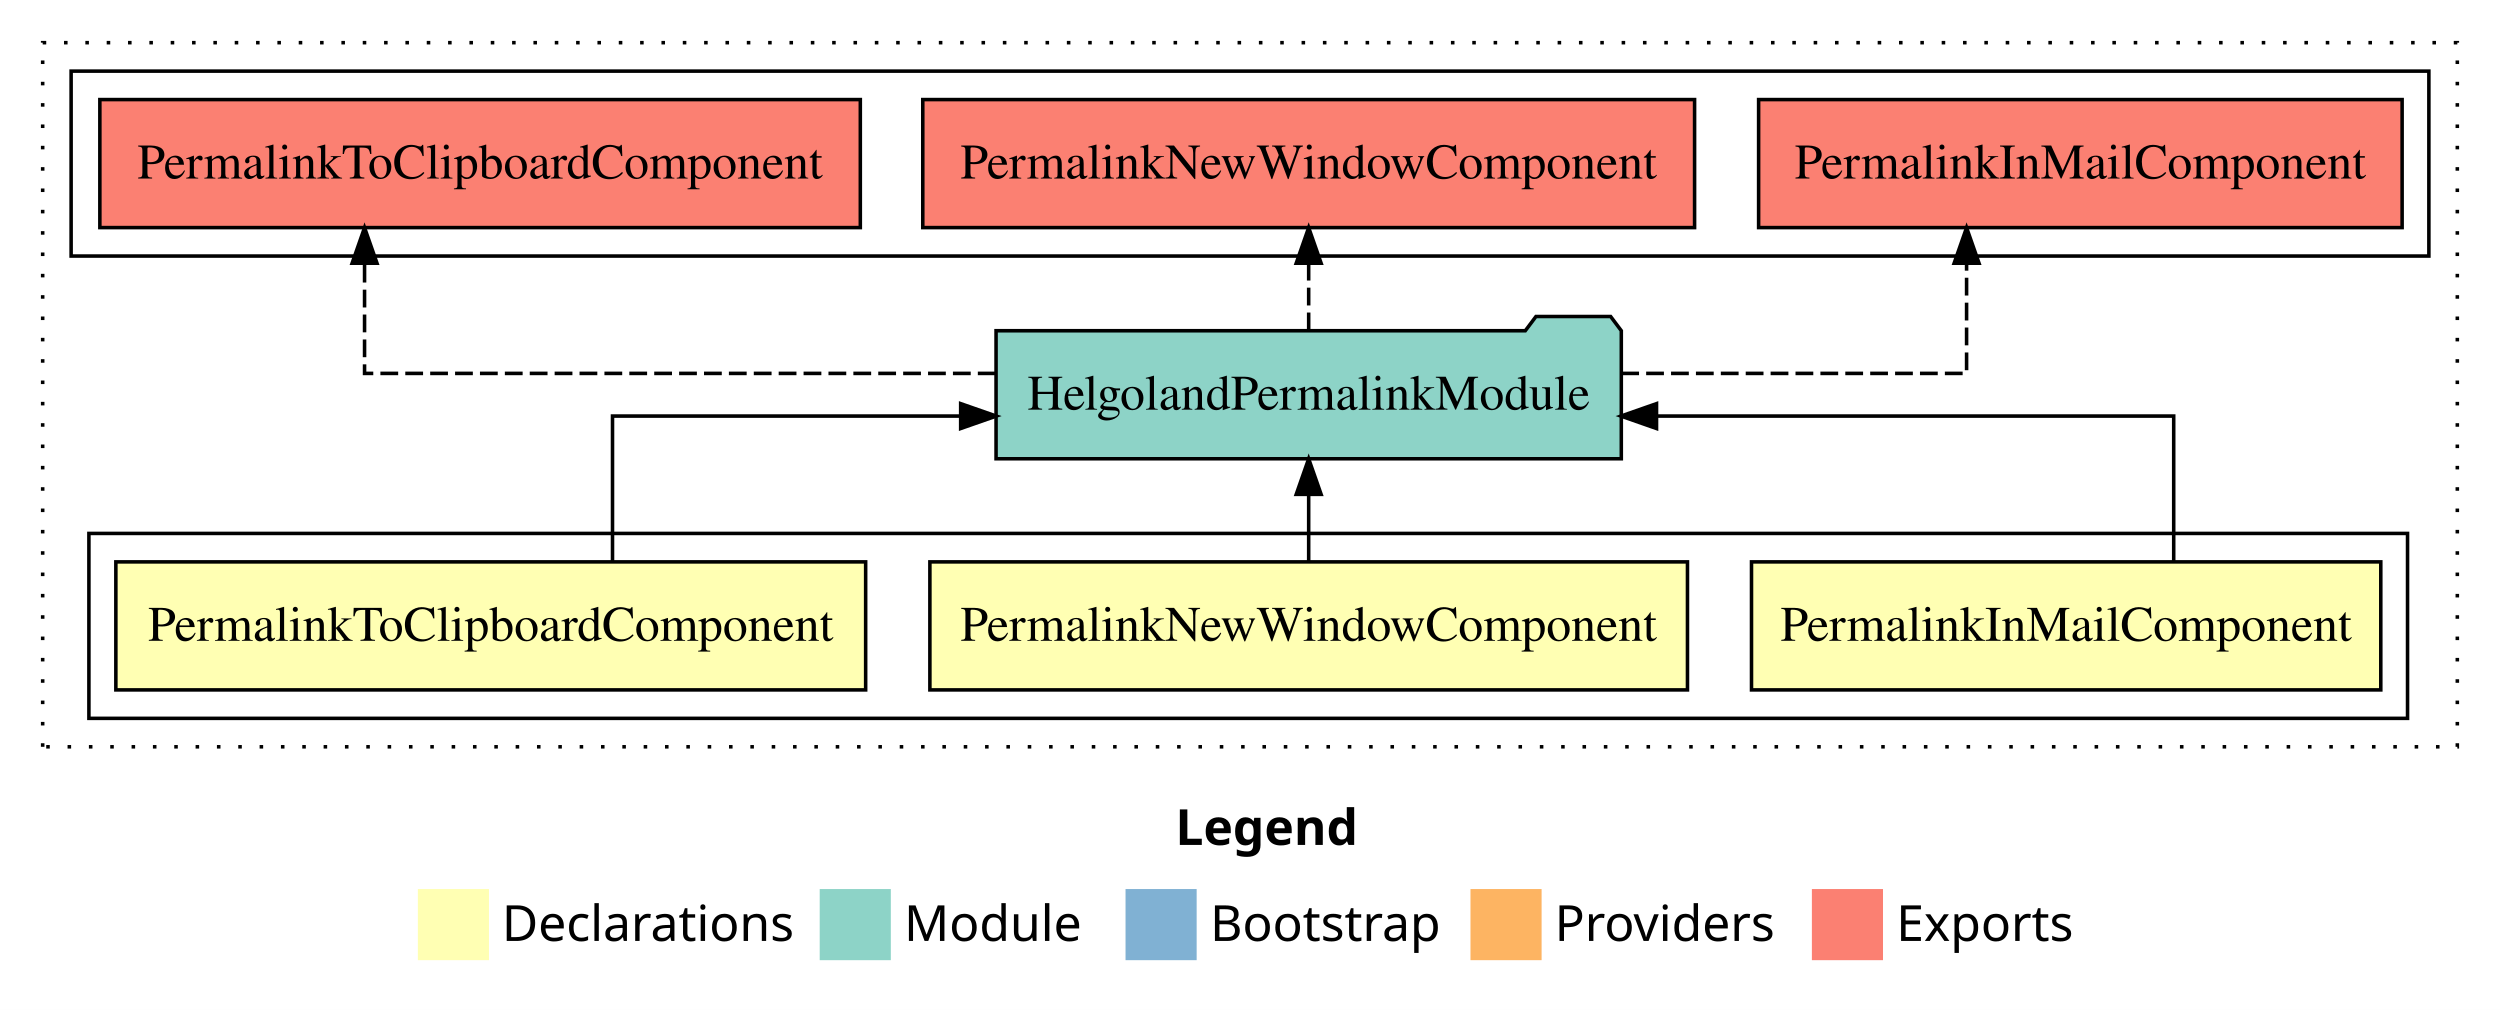
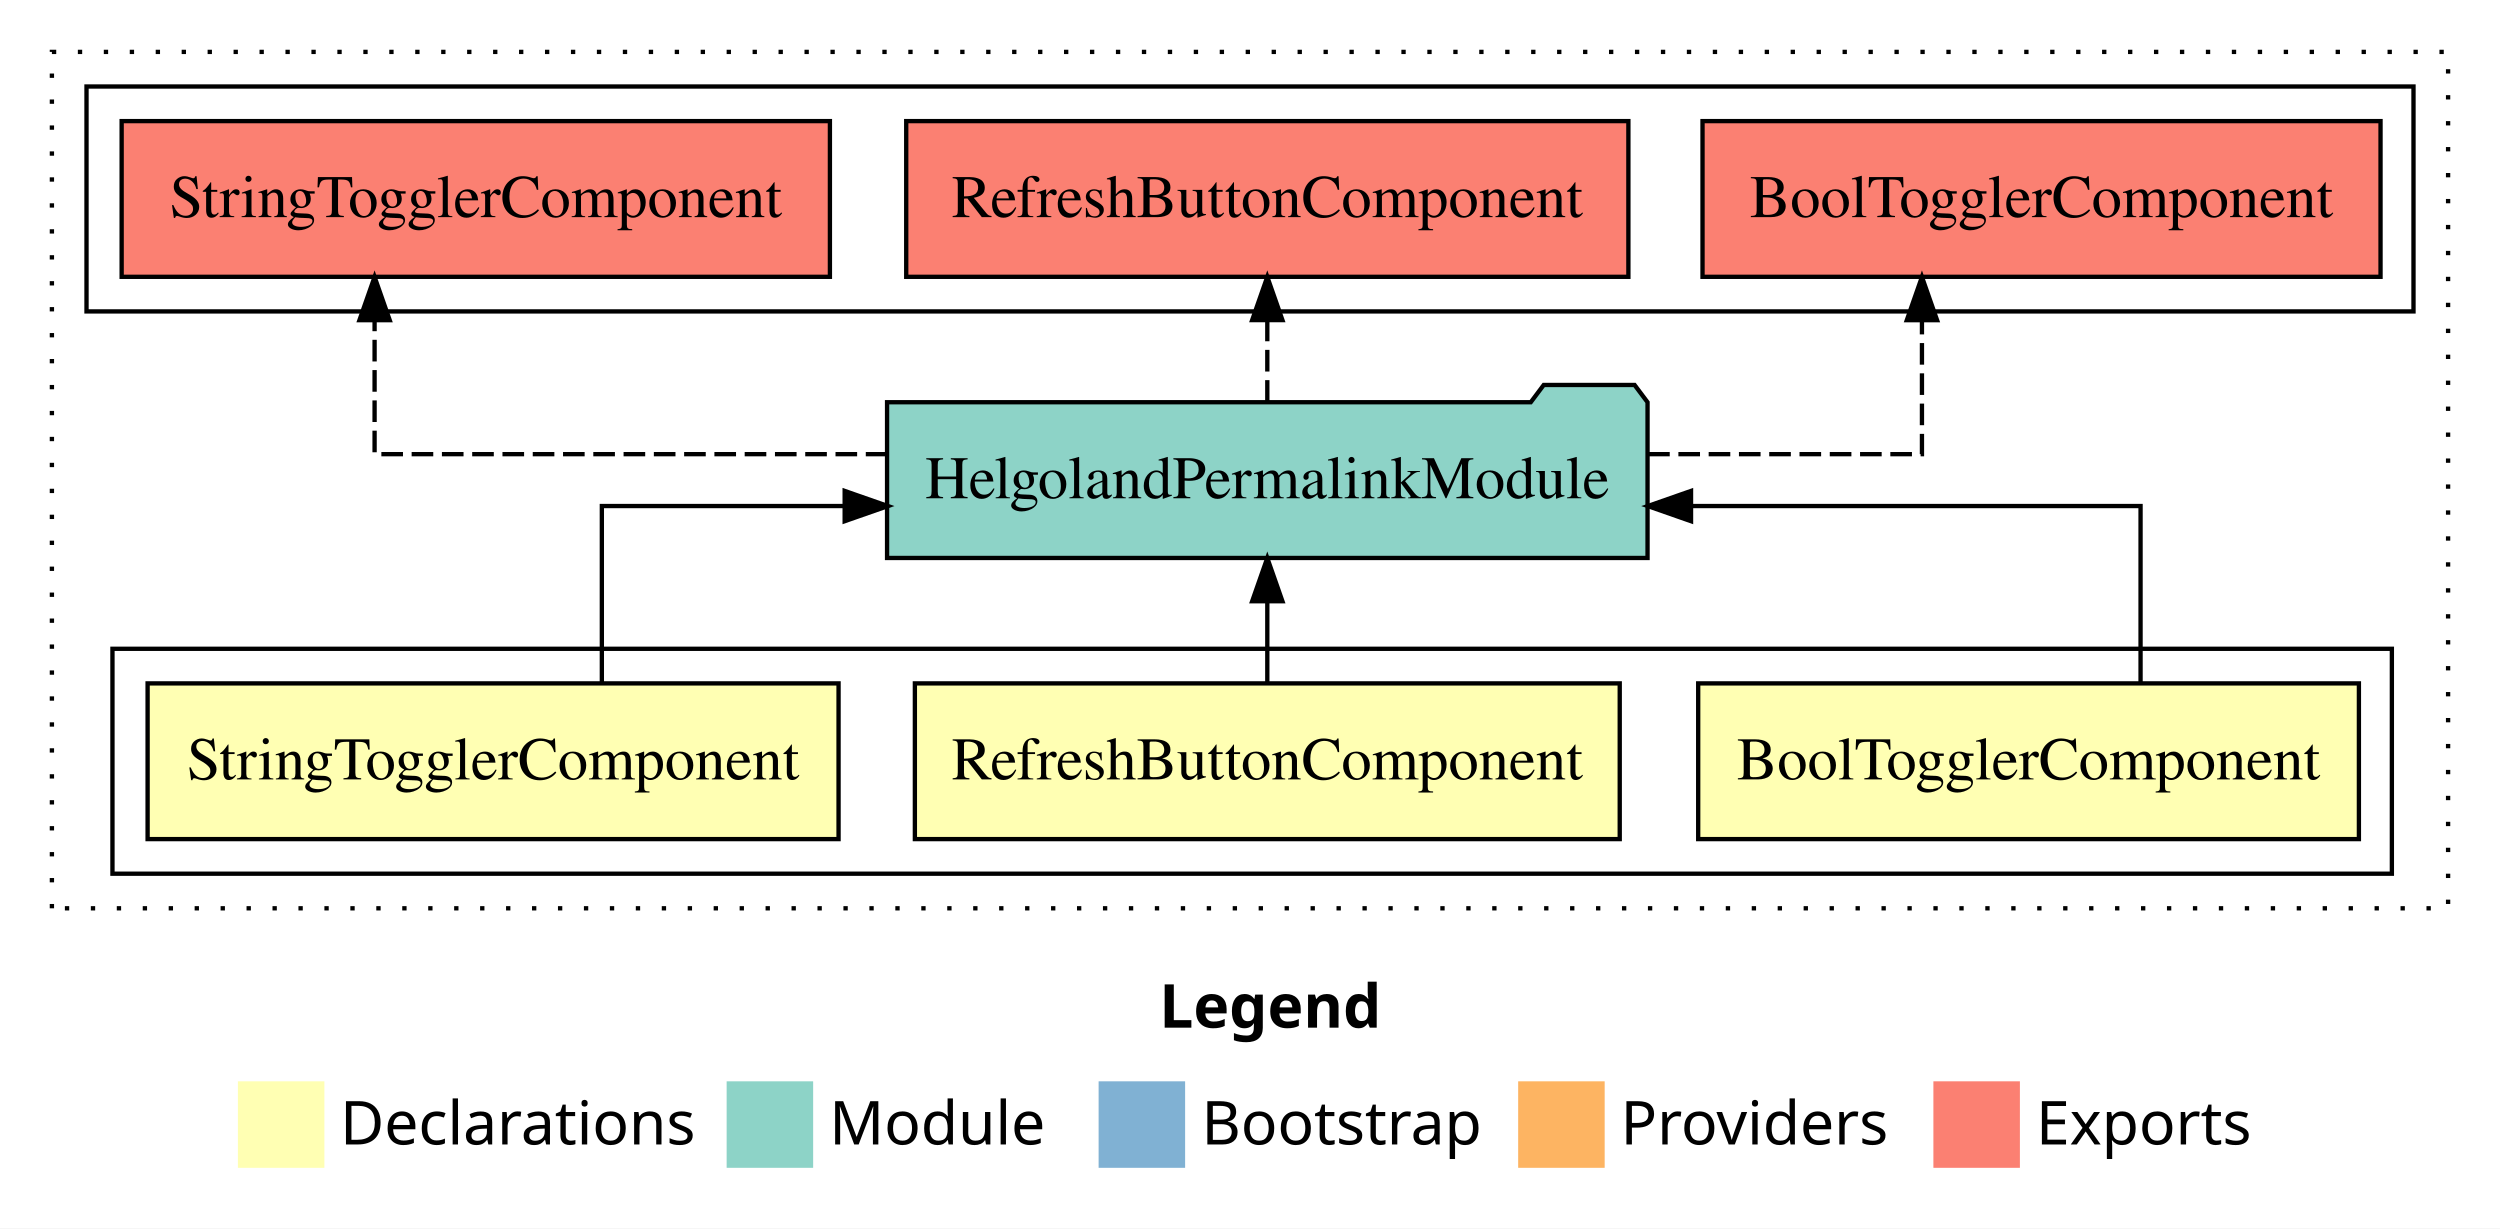
- <svg xmlns="http://www.w3.org/2000/svg" width="703pt" height="284pt" viewBox="0.00 0.00 703.00 284.00">
+ <svg xmlns="http://www.w3.org/2000/svg" width="578pt" height="284pt" viewBox="0.00 0.00 578.00 284.00">
  <g id="graph0" class="graph" transform="scale(1 1) rotate(0) translate(4 280)">
-     <polygon fill="#ffffff" stroke="transparent" points="-4,4 -4,-280 699,-280 699,4 -4,4" />
-     <text text-anchor="start" x="326.509" y="-42.4" font-family="sans-serif" font-weight="bold" font-size="14.00" fill="#000000">Legend</text>
-     <polygon fill="#ffffb3" stroke="transparent" points="113.5,-10 113.5,-30 133.5,-30 133.5,-10 113.5,-10" />
-     <text text-anchor="start" x="137.129" y="-15.4" font-family="sans-serif" font-size="14.00" fill="#000000">  Declarations</text>
-     <polygon fill="#8dd3c7" stroke="transparent" points="226.5,-10 226.5,-30 246.5,-30 246.5,-10 226.5,-10" />
-     <text text-anchor="start" x="250.225" y="-15.4" font-family="sans-serif" font-size="14.00" fill="#000000">  Module</text>
-     <polygon fill="#80b1d3" stroke="transparent" points="312.5,-10 312.5,-30 332.5,-30 332.5,-10 312.5,-10" />
-     <text text-anchor="start" x="336.281" y="-15.4" font-family="sans-serif" font-size="14.00" fill="#000000">  Bootstrap</text>
-     <polygon fill="#fdb462" stroke="transparent" points="409.5,-10 409.5,-30 429.5,-30 429.5,-10 409.5,-10" />
-     <text text-anchor="start" x="433.173" y="-15.4" font-family="sans-serif" font-size="14.00" fill="#000000">  Providers</text>
-     <polygon fill="#fb8072" stroke="transparent" points="505.5,-10 505.5,-30 525.5,-30 525.5,-10 505.5,-10" />
-     <text text-anchor="start" x="529.226" y="-15.4" font-family="sans-serif" font-size="14.00" fill="#000000">  Exports</text>
+     <polygon fill="#ffffff" stroke="transparent" points="-4,4 -4,-280 574,-280 574,4 -4,4" />
+     <text text-anchor="start" x="264.009" y="-42.4" font-family="sans-serif" font-weight="bold" font-size="14.00" fill="#000000">Legend</text>
+     <polygon fill="#ffffb3" stroke="transparent" points="51,-10 51,-30 71,-30 71,-10 51,-10" />
+     <text text-anchor="start" x="74.629" y="-15.4" font-family="sans-serif" font-size="14.00" fill="#000000">  Declarations</text>
+     <polygon fill="#8dd3c7" stroke="transparent" points="164,-10 164,-30 184,-30 184,-10 164,-10" />
+     <text text-anchor="start" x="187.725" y="-15.4" font-family="sans-serif" font-size="14.00" fill="#000000">  Module</text>
+     <polygon fill="#80b1d3" stroke="transparent" points="250,-10 250,-30 270,-30 270,-10 250,-10" />
+     <text text-anchor="start" x="273.781" y="-15.4" font-family="sans-serif" font-size="14.00" fill="#000000">  Bootstrap</text>
+     <polygon fill="#fdb462" stroke="transparent" points="347,-10 347,-30 367,-30 367,-10 347,-10" />
+     <text text-anchor="start" x="370.673" y="-15.4" font-family="sans-serif" font-size="14.00" fill="#000000">  Providers</text>
+     <polygon fill="#fb8072" stroke="transparent" points="443,-10 443,-30 463,-30 463,-10 443,-10" />
+     <text text-anchor="start" x="466.726" y="-15.4" font-family="sans-serif" font-size="14.00" fill="#000000">  Exports</text>
    <g id="clust1" class="cluster">
-       <polygon fill="none" stroke="#000000" stroke-dasharray="1,5" points="8,-70 8,-268 687,-268 687,-70 8,-70" />
+       <polygon fill="none" stroke="#000000" stroke-dasharray="1,5" points="8,-70 8,-268 562,-268 562,-70 8,-70" />
    </g>
    <g id="clust2" class="cluster">
-       <polygon fill="none" stroke="#000000" points="21,-78 21,-130 673,-130 673,-78 21,-78" />
+       <polygon fill="none" stroke="#000000" points="22,-78 22,-130 549,-130 549,-78 22,-78" />
    </g>
    <g id="clust7" class="cluster">
-       <polygon fill="none" stroke="#000000" points="16,-208 16,-260 679,-260 679,-208 16,-208" />
+       <polygon fill="none" stroke="#000000" points="16,-208 16,-260 554,-260 554,-208 16,-208" />
    </g>
    <g id="node1" class="node">
-       <polygon fill="#ffffb3" stroke="#000000" points="665.478,-122 488.522,-122 488.522,-86 665.478,-86 665.478,-122" />
-       <text text-anchor="middle" x="577" y="-99.8" font-family="Times,serif" font-size="14.00" fill="#000000">PermalinkInMailComponent</text>
+       <polygon fill="#ffffb3" stroke="#000000" points="541.378,-122 388.622,-122 388.622,-86 541.378,-86 541.378,-122" />
+       <text text-anchor="middle" x="465" y="-99.8" font-family="Times,serif" font-size="14.00" fill="#000000">BoolTogglerComponent</text>
    </g>
    <g id="node4" class="node">
-       <polygon fill="#8dd3c7" stroke="#000000" points="451.911,-187 448.911,-191 427.911,-191 424.911,-187 276.089,-187 276.089,-151 451.911,-151 451.911,-187" />
-       <text text-anchor="middle" x="364" y="-164.8" font-family="Times,serif" font-size="14.00" fill="#000000">HelgolandPermalinkModule</text>
+       <polygon fill="#8dd3c7" stroke="#000000" points="376.911,-187 373.911,-191 352.911,-191 349.911,-187 201.089,-187 201.089,-151 376.911,-151 376.911,-187" />
+       <text text-anchor="middle" x="289" y="-164.8" font-family="Times,serif" font-size="14.00" fill="#000000">HelgolandPermalinkModule</text>
    </g>
    <g id="edge1" class="edge">
-       <path fill="none" stroke="#000000" d="M607.246,-122.022C607.246,-139.373 607.246,-163 607.246,-163 607.246,-163 461.817,-163 461.817,-163" />
-       <polygon fill="#000000" stroke="#000000" points="461.817,-159.5 451.817,-163 461.817,-166.5 461.817,-159.5" />
+       <path fill="none" stroke="#000000" d="M490.896,-122.022C490.896,-139.373 490.896,-163 490.896,-163 490.896,-163 386.967,-163 386.967,-163" />
+       <polygon fill="#000000" stroke="#000000" points="386.967,-159.5 376.967,-163 386.967,-166.5 386.967,-159.5" />
    </g>
    <g id="node2" class="node">
-       <polygon fill="#ffffb3" stroke="#000000" points="470.517,-122 257.483,-122 257.483,-86 470.517,-86 470.517,-122" />
-       <text text-anchor="middle" x="364" y="-99.8" font-family="Times,serif" font-size="14.00" fill="#000000">PermalinkNewWindowComponent</text>
+       <polygon fill="#ffffb3" stroke="#000000" points="370.482,-122 207.518,-122 207.518,-86 370.482,-86 370.482,-122" />
+       <text text-anchor="middle" x="289" y="-99.8" font-family="Times,serif" font-size="14.00" fill="#000000">RefreshButtonComponent</text>
    </g>
    <g id="edge2" class="edge">
-       <path fill="none" stroke="#000000" d="M364,-122.106C364,-122.106 364,-140.991 364,-140.991" />
-       <polygon fill="#000000" stroke="#000000" points="360.5,-140.991 364,-150.991 367.5,-140.991 360.5,-140.991" />
+       <path fill="none" stroke="#000000" d="M289,-122.106C289,-122.106 289,-140.991 289,-140.991" />
+       <polygon fill="#000000" stroke="#000000" points="285.5,-140.991 289,-150.991 292.5,-140.991 285.5,-140.991" />
    </g>
    <g id="node3" class="node">
-       <polygon fill="#ffffb3" stroke="#000000" points="239.423,-122 28.577,-122 28.577,-86 239.423,-86 239.423,-122" />
-       <text text-anchor="middle" x="134" y="-99.8" font-family="Times,serif" font-size="14.00" fill="#000000">PermalinkToClipboardComponent</text>
+       <polygon fill="#ffffb3" stroke="#000000" points="189.875,-122 30.125,-122 30.125,-86 189.875,-86 189.875,-122" />
+       <text text-anchor="middle" x="110" y="-99.8" font-family="Times,serif" font-size="14.00" fill="#000000">StringTogglerComponent</text>
    </g>
    <g id="edge3" class="edge">
-       <path fill="none" stroke="#000000" d="M168.237,-122.022C168.237,-139.373 168.237,-163 168.237,-163 168.237,-163 266.14,-163 266.14,-163" />
-       <polygon fill="#000000" stroke="#000000" points="266.14,-166.5 276.14,-163 266.139,-159.5 266.14,-166.5" />
+       <path fill="none" stroke="#000000" d="M135.146,-122.022C135.146,-139.373 135.146,-163 135.146,-163 135.146,-163 191.287,-163 191.287,-163" />
+       <polygon fill="#000000" stroke="#000000" points="191.287,-166.5 201.287,-163 191.287,-159.5 191.287,-166.5" />
    </g>
    <g id="node5" class="node">
-       <polygon fill="#fb8072" stroke="#000000" points="671.478,-252 490.522,-252 490.522,-216 671.478,-216 671.478,-252" />
-       <text text-anchor="middle" x="581" y="-229.8" font-family="Times,serif" font-size="14.00" fill="#000000">PermalinkInMailComponent </text>
+       <polygon fill="#fb8072" stroke="#000000" points="546.379,-252 389.622,-252 389.622,-216 546.379,-216 546.379,-252" />
+       <text text-anchor="middle" x="468" y="-229.8" font-family="Times,serif" font-size="14.00" fill="#000000">BoolTogglerComponent </text>
    </g>
    <g id="edge4" class="edge">
-       <path fill="none" stroke="#000000" stroke-dasharray="5,2" d="M451.897,-175C499.63,-175 549.004,-175 549.004,-175 549.004,-175 549.004,-205.977 549.004,-205.977" />
-       <polygon fill="#000000" stroke="#000000" points="545.504,-205.977 549.004,-215.977 552.504,-205.977 545.504,-205.977" />
+       <path fill="none" stroke="#000000" stroke-dasharray="5,2" d="M377.043,-175C410.34,-175 440.354,-175 440.354,-175 440.354,-175 440.354,-205.977 440.354,-205.977" />
+       <polygon fill="#000000" stroke="#000000" points="436.854,-205.977 440.354,-215.977 443.854,-205.977 436.854,-205.977" />
    </g>
    <g id="node6" class="node">
-       <polygon fill="#fb8072" stroke="#000000" points="472.516,-252 255.484,-252 255.484,-216 472.516,-216 472.516,-252" />
-       <text text-anchor="middle" x="364" y="-229.8" font-family="Times,serif" font-size="14.00" fill="#000000">PermalinkNewWindowComponent </text>
+       <polygon fill="#fb8072" stroke="#000000" points="372.483,-252 205.518,-252 205.518,-216 372.483,-216 372.483,-252" />
+       <text text-anchor="middle" x="289" y="-229.8" font-family="Times,serif" font-size="14.00" fill="#000000">RefreshButtonComponent </text>
    </g>
    <g id="edge5" class="edge">
-       <path fill="none" stroke="#000000" stroke-dasharray="5,2" d="M364,-187.106C364,-187.106 364,-205.991 364,-205.991" />
-       <polygon fill="#000000" stroke="#000000" points="360.5,-205.991 364,-215.991 367.5,-205.991 360.5,-205.991" />
+       <path fill="none" stroke="#000000" stroke-dasharray="5,2" d="M289,-187.106C289,-187.106 289,-205.991 289,-205.991" />
+       <polygon fill="#000000" stroke="#000000" points="285.5,-205.991 289,-215.991 292.5,-205.991 285.5,-205.991" />
    </g>
    <g id="node7" class="node">
-       <polygon fill="#fb8072" stroke="#000000" points="237.922,-252 24.078,-252 24.078,-216 237.922,-216 237.922,-252" />
-       <text text-anchor="middle" x="131" y="-229.8" font-family="Times,serif" font-size="14.00" fill="#000000">PermalinkToClipboardComponent </text>
+       <polygon fill="#fb8072" stroke="#000000" points="187.876,-252 24.124,-252 24.124,-216 187.876,-216 187.876,-252" />
+       <text text-anchor="middle" x="106" y="-229.8" font-family="Times,serif" font-size="14.00" fill="#000000">StringTogglerComponent </text>
    </g>
    <g id="edge6" class="edge">
-       <path fill="none" stroke="#000000" stroke-dasharray="5,2" d="M275.965,-175C198.685,-175 98.513,-175 98.513,-175 98.513,-175 98.513,-205.977 98.513,-205.977" />
-       <polygon fill="#000000" stroke="#000000" points="95.013,-205.977 98.513,-215.977 102.013,-205.977 95.013,-205.977" />
+       <path fill="none" stroke="#000000" stroke-dasharray="5,2" d="M201.17,-175C144.994,-175 82.604,-175 82.604,-175 82.604,-175 82.604,-205.977 82.604,-205.977" />
+       <polygon fill="#000000" stroke="#000000" points="79.104,-205.977 82.604,-215.977 86.104,-205.977 79.104,-205.977" />
    </g>
  </g>
</svg>
